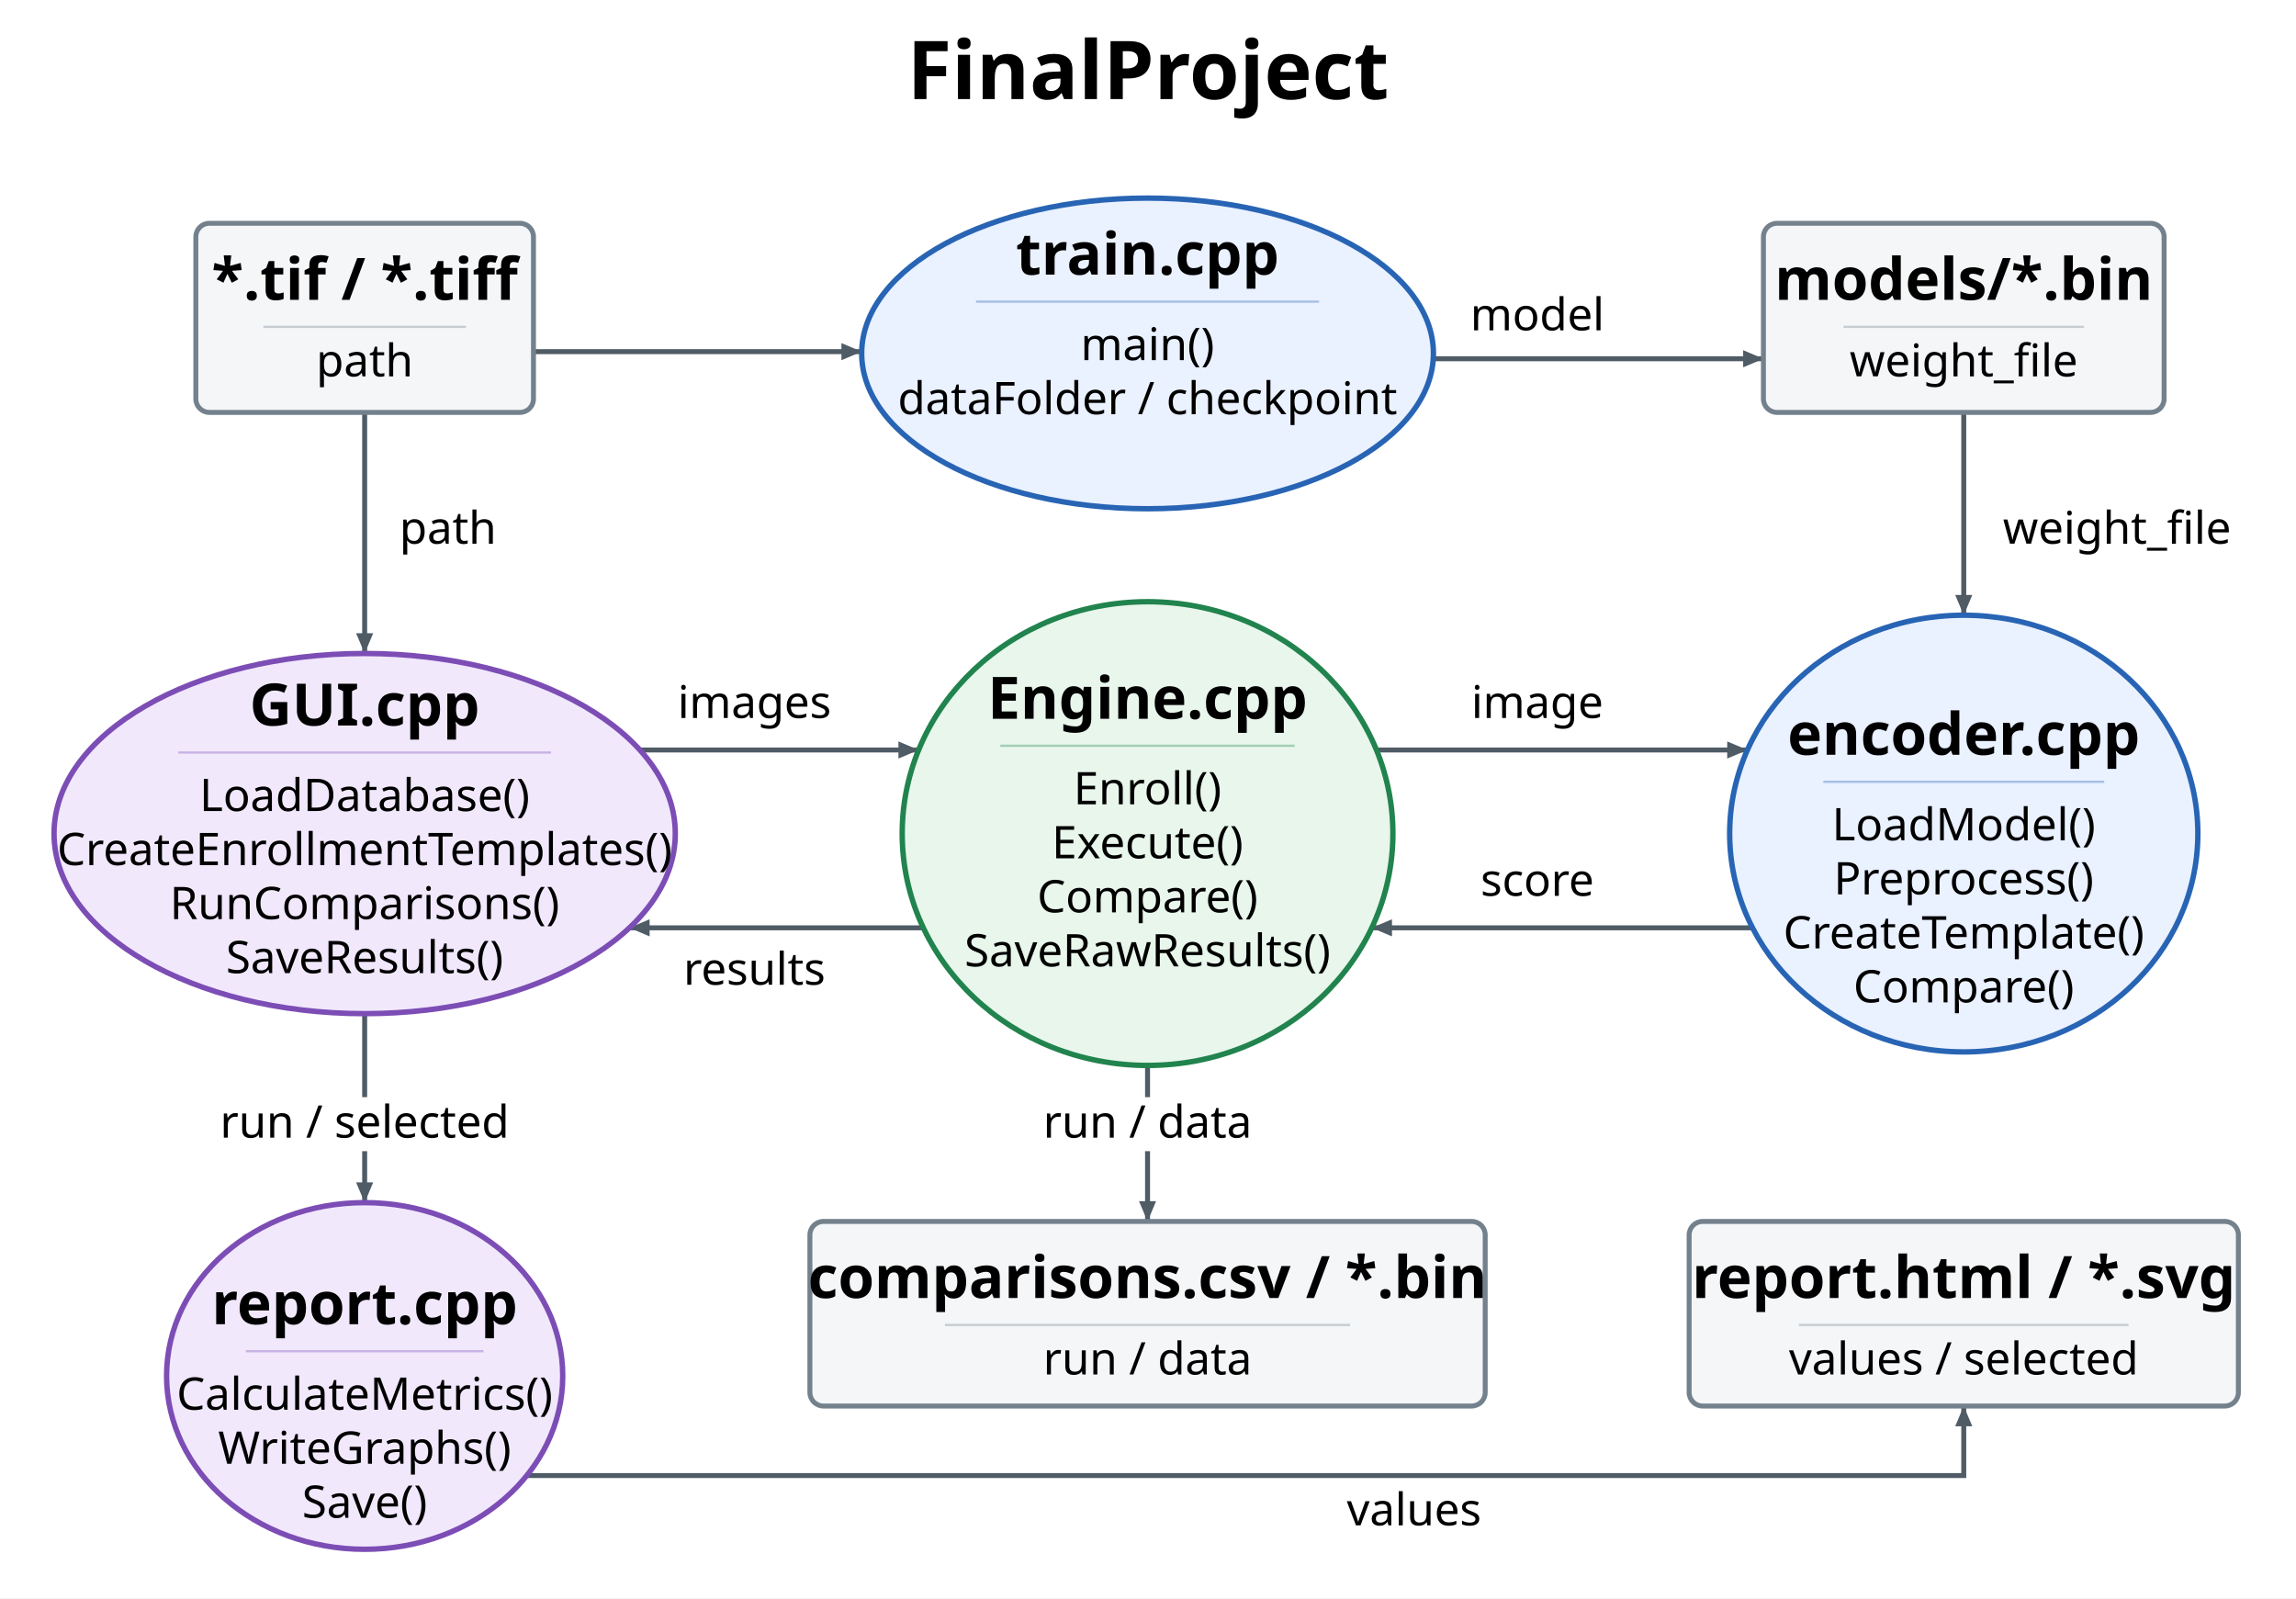
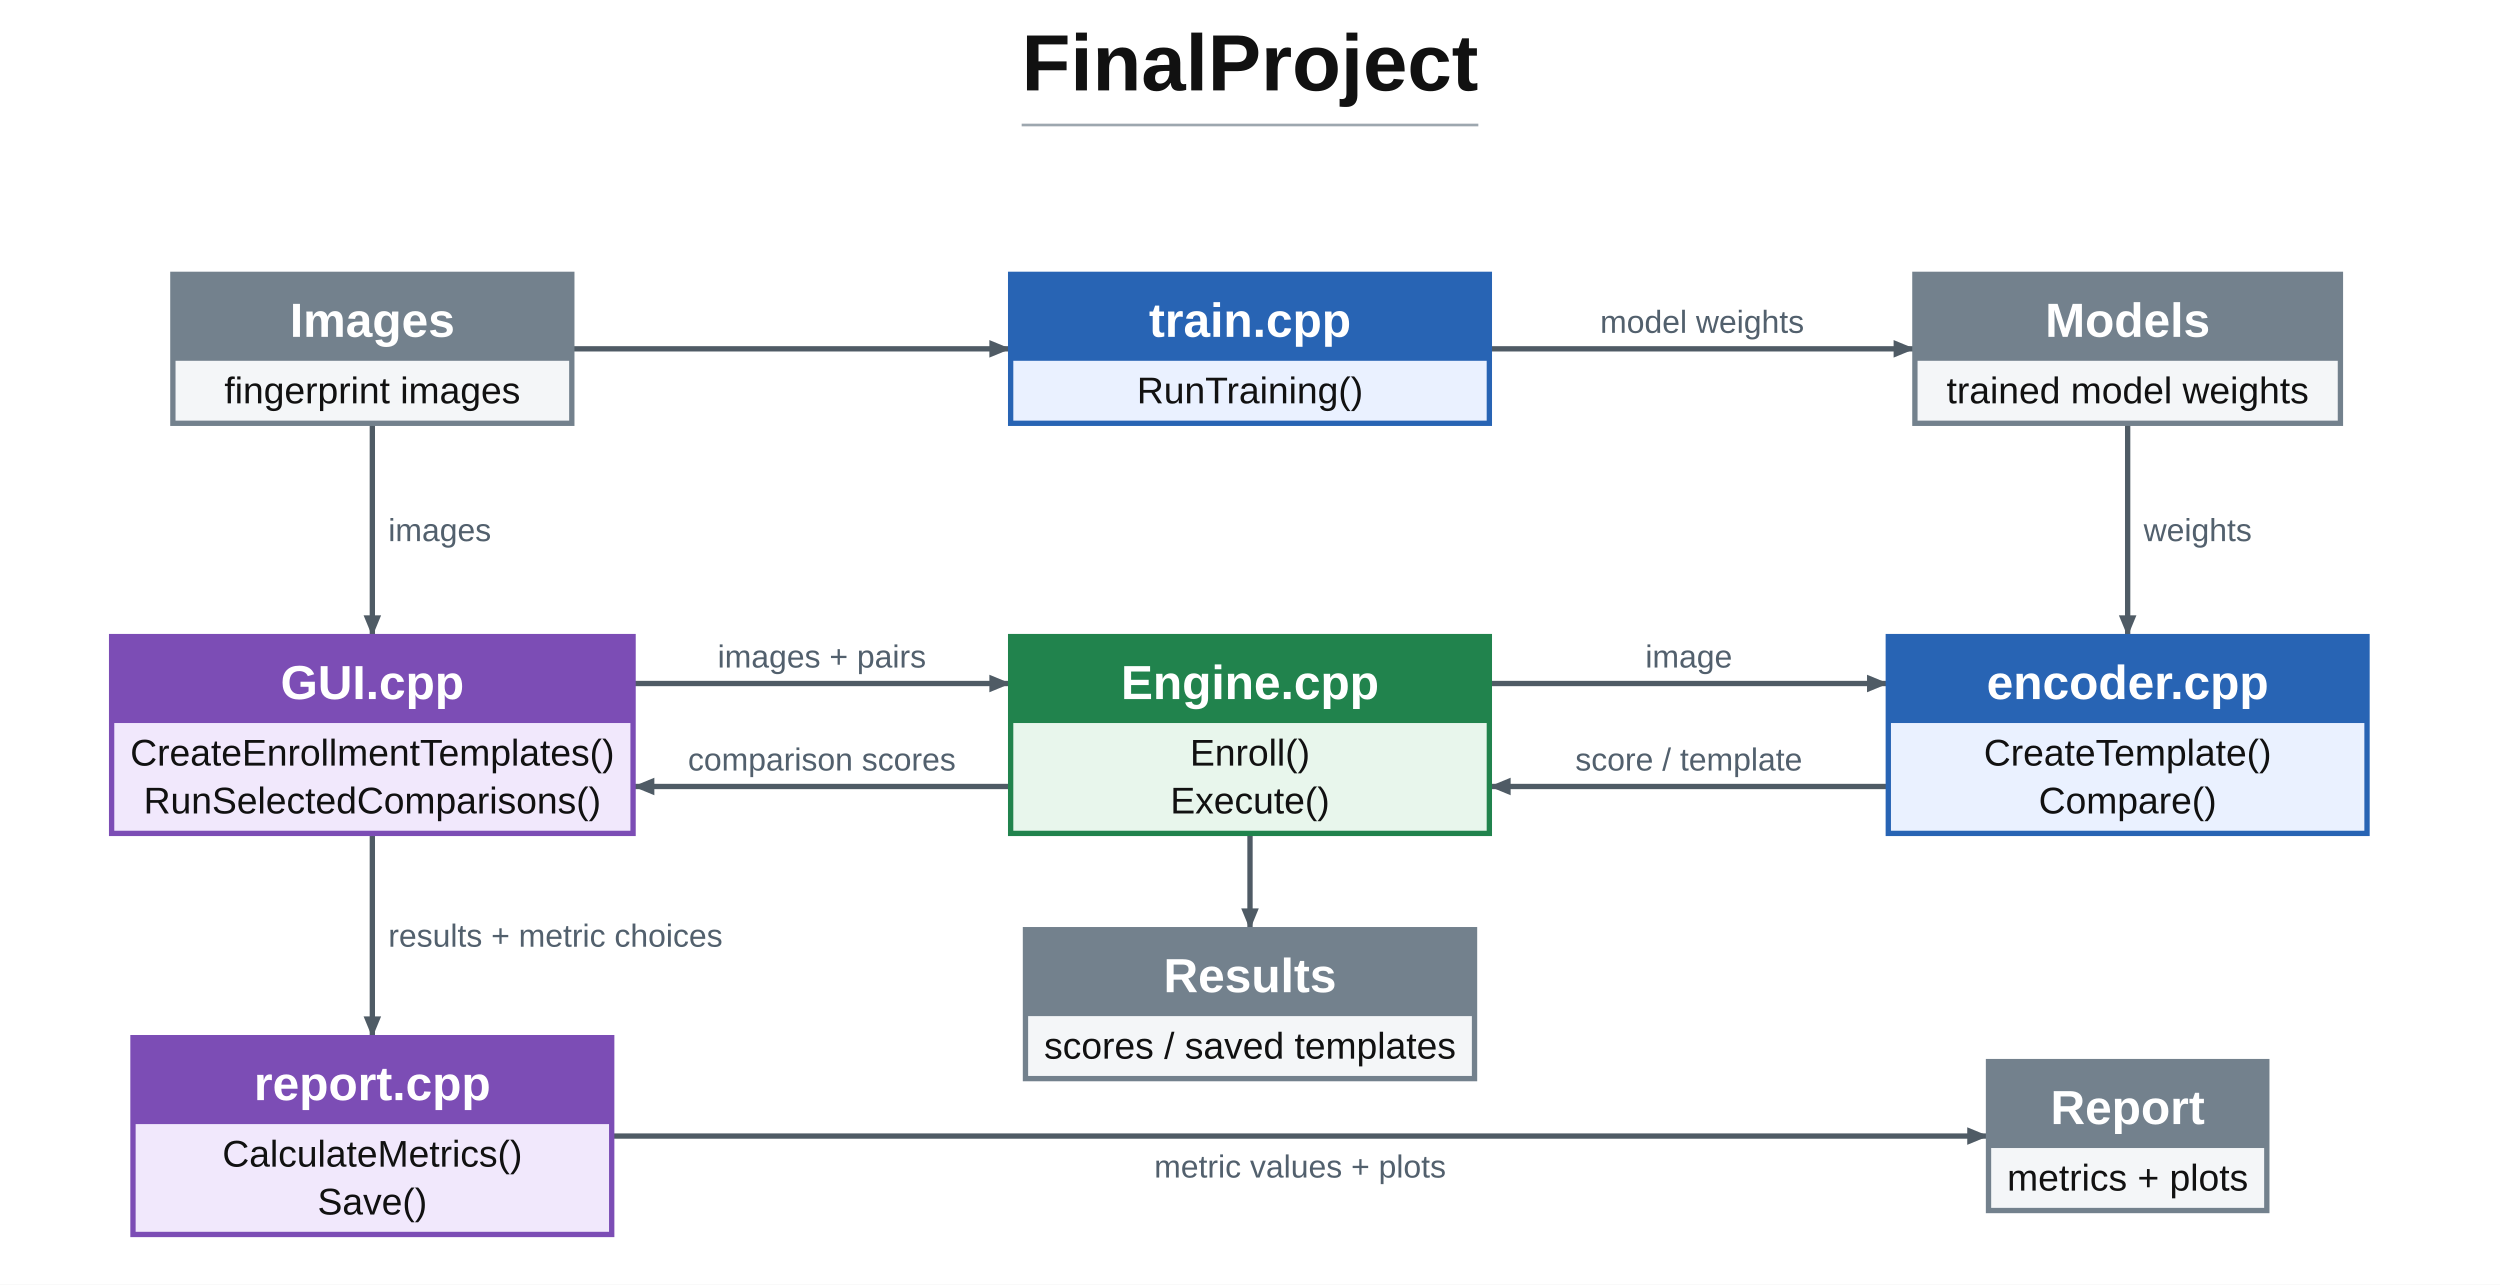
- <svg xmlns="http://www.w3.org/2000/svg" width="179.917mm" height="125.236mm" viewBox="0 0 510 355" role="img">
-   <rect width="510" height="355" fill="white" />
-   <text x="255.000" y="22.000" font-family="Apple SD Gothic Neo" font-size="18" font-weight="700" text-anchor="middle" fill="#000000">FinalProject</text>
-   <polyline points="118.500,78.105 191.404,78.105" fill="none" stroke="#4f5b65" stroke-width="1.1" />
-   <polygon points="191.404,78.105 186.904,76.205 186.904,80.005" fill="#4f5b65" />
-   <polyline points="318.363,79.685 391.700,79.685" fill="none" stroke="#4f5b65" stroke-width="1.1" />
-   <polygon points="391.7,79.685 387.2,77.785 387.2,81.585" fill="#4f5b65" />
-   <polyline points="81.000,91.600 81.000,145.150" fill="none" stroke="#4f5b65" stroke-width="1.1" />
-   <polygon points="81.0,145.15 82.9,140.65 79.1,140.65" fill="#4f5b65" />
-   <polyline points="436.200,91.600 436.200,136.650" fill="none" stroke="#4f5b65" stroke-width="1.1" />
-   <polygon points="436.2,136.65 438.1,132.15 434.3,132.15" fill="#4f5b65" />
-   <polyline points="142.118,166.585 204.064,166.585" fill="none" stroke="#4f5b65" stroke-width="1.1" />
-   <polygon points="204.064,166.585 199.564,164.685 199.564,168.485" fill="#4f5b65" />
-   <polyline points="205.106,206.085 139.795,206.085" fill="none" stroke="#4f5b65" stroke-width="1.1" />
-   <polygon points="139.795,206.085 144.295,207.985 144.295,204.185" fill="#4f5b65" />
-   <polyline points="305.736,166.585 388.160,166.585" fill="none" stroke="#4f5b65" stroke-width="1.1" />
-   <polygon points="388.16,166.585 383.66,164.685 383.66,168.485" fill="#4f5b65" />
-   <polyline points="389.294,206.085 304.694,206.085" fill="none" stroke="#4f5b65" stroke-width="1.1" />
-   <polygon points="304.694,206.085 309.194,207.985 309.194,204.185" fill="#4f5b65" />
-   <polyline points="81.000,225.150 81.000,267.125" fill="none" stroke="#4f5b65" stroke-width="1.1" />
-   <polygon points="81.0,267.125 82.9,262.625 79.1,262.625" fill="#4f5b65" />
-   <polyline points="254.900,236.650 254.900,271.300" fill="none" stroke="#4f5b65" stroke-width="1.1" />
-   <polygon points="254.9,271.3 256.8,266.8 253.0,266.8" fill="#4f5b65" />
-   <polyline points="117.013,327.745 436.200,327.745 436.200,312.300" fill="none" stroke="#4f5b65" stroke-width="1.1" />
-   <polygon points="436.2,312.3 434.3,316.8 438.1,316.8" fill="#4f5b65" />
-   <g data-file="*.tif / *.tiff" data-node="file" data-part="Shared">
-     <rect x="43.5" y="49.6" width="75" height="42" rx="3" fill="#f4f6f8" stroke="#73818d" stroke-width="1.1" />
-     <text x="81.000" y="66.600" font-family="Apple SD Gothic Neo" font-size="13" font-weight="700" text-anchor="middle" fill="#000000">*.tif / *.tiff</text>
-     <line x1="58.5" y1="72.6" x2="103.5" y2="72.6" stroke="#73818d" stroke-width="0.5" opacity="0.35" />
-     <text x="81.000" y="83.600" font-family="Apple SD Gothic Neo" font-size="10" font-weight="400" text-anchor="middle" fill="#000000">path</text>
+ <svg xmlns="http://www.w3.org/2000/svg" width="297mm" height="152.607mm" viewBox="0 0 940 483" role="img">
+   <rect width="940" height="483" fill="white" />
+   <line data-role="title-rule" x1="384.145" y1="47" x2="555.855" y2="47" stroke="#73818d" stroke-width="1" opacity="0.7" />
+   <g data-from="Images" data-to="train.cpp" data-relation="flow">
+     <polyline points="215.000,131.160 380.000,131.160" fill="none" stroke="#4f5b65" stroke-width="2" />
+     <polygon points="380.0,131.16 372.0,134.46 372.0,127.86" fill="#4f5b65" />
  </g>
-   <g data-file="train.cpp" data-node="file" data-part="Algorithm">
-     <ellipse cx="254.9" cy="78.5" rx="63.5" ry="34.5" fill="#eaf1ff" stroke="#2864b4" stroke-width="1.2" />
-     <text x="254.900" y="61.000" font-family="Apple SD Gothic Neo" font-size="13" font-weight="700" text-anchor="middle" fill="#000000">train.cpp</text>
-     <line x1="216.8" y1="67.0" x2="293.0" y2="67.0" stroke="#2864b4" stroke-width="0.5" opacity="0.35" />
-     <text x="254.900" y="80.000" font-family="Apple SD Gothic Neo" font-size="10" font-weight="400" text-anchor="middle" fill="#000000">main()</text>
-     <text x="254.900" y="92.000" font-family="Apple SD Gothic Neo" font-size="10" font-weight="400" text-anchor="middle" fill="#000000">dataFolder / checkpoint</text>
+   <g data-from="train.cpp" data-to="Models" data-relation="flow">
+     <polyline points="560.000,131.160 720.000,131.160" fill="none" stroke="#4f5b65" stroke-width="2" />
+     <polygon points="720.0,131.16 712.0,134.46 712.0,127.86" fill="#4f5b65" />
  </g>
-   <g data-file="models/*.bin" data-node="file" data-part="Shared">
-     <rect x="391.7" y="49.6" width="89" height="42" rx="3" fill="#f4f6f8" stroke="#73818d" stroke-width="1.1" />
-     <text x="436.200" y="66.600" font-family="Apple SD Gothic Neo" font-size="13" font-weight="700" text-anchor="middle" fill="#000000">models/*.bin</text>
-     <line x1="409.5" y1="72.6" x2="462.9" y2="72.6" stroke="#73818d" stroke-width="0.5" opacity="0.35" />
-     <text x="436.200" y="83.600" font-family="Apple SD Gothic Neo" font-size="10" font-weight="400" text-anchor="middle" fill="#000000">weight_file</text>
+   <g data-from="Images" data-to="GUI.cpp" data-relation="flow">
+     <polyline points="140.000,159.160 140.000,239.360" fill="none" stroke="#4f5b65" stroke-width="2" />
+     <polygon points="140.0,239.36 136.7,231.36 143.3,231.36" fill="#4f5b65" />
  </g>
-   <g data-file="GUI.cpp" data-node="file" data-part="GUI">
-     <ellipse cx="81.0" cy="185.15" rx="69.0" ry="40.0" fill="#f1e8fc" stroke="#7c4db5" stroke-width="1.2" />
-     <text x="81.000" y="161.150" font-family="Apple SD Gothic Neo" font-size="13" font-weight="700" text-anchor="middle" fill="#000000">GUI.cpp</text>
-     <line x1="39.6" y1="167.15" x2="122.4" y2="167.15" stroke="#7c4db5" stroke-width="0.5" opacity="0.35" />
-     <text x="81.000" y="180.150" font-family="Apple SD Gothic Neo" font-size="10" font-weight="400" text-anchor="middle" fill="#000000">LoadDatabase()</text>
-     <text x="81.000" y="192.150" font-family="Apple SD Gothic Neo" font-size="10" font-weight="400" text-anchor="middle" fill="#000000">CreateEnrollmentTemplates()</text>
-     <text x="81.000" y="204.150" font-family="Apple SD Gothic Neo" font-size="10" font-weight="400" text-anchor="middle" fill="#000000">RunComparisons()</text>
-     <text x="81.000" y="216.150" font-family="Apple SD Gothic Neo" font-size="10" font-weight="400" text-anchor="middle" fill="#000000">SaveResults()</text>
+   <g data-from="Models" data-to="encoder.cpp" data-relation="flow">
+     <polyline points="800.000,159.160 800.000,239.360" fill="none" stroke="#4f5b65" stroke-width="2" />
+     <polygon points="800.0,239.36 796.7,231.36 803.3,231.36" fill="#4f5b65" />
  </g>
-   <g data-file="Engine.cpp" data-node="file" data-part="Engine">
-     <ellipse cx="254.9" cy="185.15" rx="54.5" ry="51.5" fill="#e8f6ec" stroke="#21834d" stroke-width="1.2" />
-     <text x="254.900" y="159.650" font-family="Apple SD Gothic Neo" font-size="13" font-weight="700" text-anchor="middle" fill="#000000">Engine.cpp</text>
-     <line x1="222.2" y1="165.65" x2="287.6" y2="165.65" stroke="#21834d" stroke-width="0.5" opacity="0.35" />
-     <text x="254.900" y="178.650" font-family="Apple SD Gothic Neo" font-size="10" font-weight="400" text-anchor="middle" fill="#000000">Enroll()</text>
-     <text x="254.900" y="190.650" font-family="Apple SD Gothic Neo" font-size="10" font-weight="400" text-anchor="middle" fill="#000000">Execute()</text>
-     <text x="254.900" y="202.650" font-family="Apple SD Gothic Neo" font-size="10" font-weight="400" text-anchor="middle" fill="#000000">Compare()</text>
-     <text x="254.900" y="214.650" font-family="Apple SD Gothic Neo" font-size="10" font-weight="400" text-anchor="middle" fill="#000000">SaveRawResults()</text>
+   <g data-from="GUI.cpp" data-to="Engine.cpp" data-relation="flow">
+     <polyline points="238.035,257.000 380.000,257.000" fill="none" stroke="#4f5b65" stroke-width="2" />
+     <polygon points="380.0,257.0 372.0,260.3 372.0,253.7" fill="#4f5b65" />
  </g>
-   <g data-file="encoder.cpp" data-node="file" data-part="Algorithm">
-     <ellipse cx="436.2" cy="185.15" rx="52.0" ry="48.5" fill="#eaf1ff" stroke="#2864b4" stroke-width="1.2" />
-     <text x="436.200" y="167.650" font-family="Apple SD Gothic Neo" font-size="13" font-weight="700" text-anchor="middle" fill="#000000">encoder.cpp</text>
-     <line x1="405" y1="173.65" x2="467.4" y2="173.65" stroke="#2864b4" stroke-width="0.5" opacity="0.35" />
-     <text x="436.200" y="186.650" font-family="Apple SD Gothic Neo" font-size="10" font-weight="400" text-anchor="middle" fill="#000000">LoadModel()</text>
-     <text x="436.200" y="198.650" font-family="Apple SD Gothic Neo" font-size="10" font-weight="400" text-anchor="middle" fill="#000000">Preprocess()</text>
-     <text x="436.200" y="210.650" font-family="Apple SD Gothic Neo" font-size="10" font-weight="400" text-anchor="middle" fill="#000000">CreateTemplate()</text>
-     <text x="436.200" y="222.650" font-family="Apple SD Gothic Neo" font-size="10" font-weight="400" text-anchor="middle" fill="#000000">Compare()</text>
+   <g data-from="Engine.cpp" data-to="GUI.cpp" data-relation="flow">
+     <polyline points="380.000,295.720 238.035,295.720" fill="none" stroke="#4f5b65" stroke-width="2" />
+     <polygon points="238.035,295.72 246.035,292.42 246.035,299.02" fill="#4f5b65" />
  </g>
-   <g data-file="report.cpp" data-node="file" data-part="GUI">
-     <ellipse cx="81.0" cy="305.625" rx="44.0" ry="38.5" fill="#f1e8fc" stroke="#7c4db5" stroke-width="1.2" />
-     <text x="81.000" y="294.125" font-family="Apple SD Gothic Neo" font-size="13" font-weight="700" text-anchor="middle" fill="#000000">report.cpp</text>
-     <line x1="54.6" y1="300.125" x2="107.4" y2="300.125" stroke="#7c4db5" stroke-width="0.5" opacity="0.35" />
-     <text x="81.000" y="313.125" font-family="Apple SD Gothic Neo" font-size="10" font-weight="400" text-anchor="middle" fill="#000000">CalculateMetrics()</text>
-     <text x="81.000" y="325.125" font-family="Apple SD Gothic Neo" font-size="10" font-weight="400" text-anchor="middle" fill="#000000">WriteGraphs()</text>
-     <text x="81.000" y="337.125" font-family="Apple SD Gothic Neo" font-size="10" font-weight="400" text-anchor="middle" fill="#000000">Save()</text>
+   <g data-from="Engine.cpp" data-to="encoder.cpp" data-relation="flow">
+     <polyline points="560.000,257.000 710.000,257.000" fill="none" stroke="#4f5b65" stroke-width="2" />
+     <polygon points="710.0,257.0 702.0,260.3 702.0,253.7" fill="#4f5b65" />
  </g>
-   <g data-file="comparisons.csv / *.bin" data-node="file" data-part="Shared">
-     <rect x="179.9" y="271.3" width="150" height="41" rx="3" fill="#f4f6f8" stroke="#73818d" stroke-width="1.1" />
-     <text x="254.900" y="288.300" font-family="Apple SD Gothic Neo" font-size="13" font-weight="700" text-anchor="middle" fill="#000000">comparisons.csv / *.bin</text>
-     <line x1="209.9" y1="294.3" x2="299.9" y2="294.3" stroke="#73818d" stroke-width="0.5" opacity="0.35" />
-     <text x="254.900" y="305.300" font-family="Apple SD Gothic Neo" font-size="10" font-weight="400" text-anchor="middle" fill="#000000">run / data</text>
+   <g data-from="encoder.cpp" data-to="Engine.cpp" data-relation="flow">
+     <polyline points="710.000,295.720 560.000,295.720" fill="none" stroke="#4f5b65" stroke-width="2" />
+     <polygon points="560.0,295.72 568.0,292.42 568.0,299.02" fill="#4f5b65" />
  </g>
-   <g data-file="report.html / *.svg" data-node="file" data-part="Shared">
-     <rect x="375.2" y="271.3" width="122" height="41" rx="3" fill="#f4f6f8" stroke="#73818d" stroke-width="1.1" />
-     <text x="436.200" y="288.300" font-family="Apple SD Gothic Neo" font-size="13" font-weight="700" text-anchor="middle" fill="#000000">report.html / *.svg</text>
-     <line x1="399.6" y1="294.3" x2="472.8" y2="294.3" stroke="#73818d" stroke-width="0.5" opacity="0.35" />
-     <text x="436.200" y="305.300" font-family="Apple SD Gothic Neo" font-size="10" font-weight="400" text-anchor="middle" fill="#000000">values / selected</text>
+   <g data-from="GUI.cpp" data-to="report.cpp" data-relation="flow">
+     <polyline points="140.000,313.360 140.000,390.160" fill="none" stroke="#4f5b65" stroke-width="2" />
+     <polygon points="140.0,390.16 136.7,382.16 143.3,382.16" fill="#4f5b65" />
  </g>
-   <rect x="326.435" y="64.365" width="30.089" height="12" rx="1" fill="white" stroke="none" />
-   <text x="341.480" y="73.365" font-family="Apple SD Gothic Neo" font-size="10" font-weight="400" text-anchor="middle" fill="#000000">model</text>
-   <rect x="87.985" y="111.765" width="23.03" height="12" rx="1" fill="white" stroke="none" />
-   <text x="99.500" y="120.765" font-family="Apple SD Gothic Neo" font-size="10" font-weight="400" text-anchor="middle" fill="#000000">path</text>
-   <rect x="445.941" y="111.765" width="48.599" height="12" rx="1" fill="white" stroke="none" />
-   <text x="470.240" y="120.765" font-family="Apple SD Gothic Neo" font-size="10" font-weight="400" text-anchor="middle" fill="#000000">weight_file</text>
-   <rect x="150.99" y="150.475" width="33.179" height="12" rx="1" fill="white" stroke="none" />
-   <text x="167.580" y="159.475" font-family="Apple SD Gothic Neo" font-size="10" font-weight="400" text-anchor="middle" fill="#000000">images</text>
-   <rect x="151.665" y="209.725" width="31.829" height="12" rx="1" fill="white" stroke="none" />
-   <text x="167.580" y="218.725" font-family="Apple SD Gothic Neo" font-size="10" font-weight="400" text-anchor="middle" fill="#000000">results</text>
-   <rect x="326.965" y="150.475" width="29.029" height="12" rx="1" fill="white" stroke="none" />
-   <text x="341.480" y="159.475" font-family="Apple SD Gothic Neo" font-size="10" font-weight="400" text-anchor="middle" fill="#000000">image</text>
-   <rect x="328.255" y="189.975" width="26.45" height="12" rx="1" fill="white" stroke="none" />
-   <text x="341.480" y="198.975" font-family="Apple SD Gothic Neo" font-size="10" font-weight="400" text-anchor="middle" fill="#000000">score</text>
-   <rect x="50.141" y="243.695" width="61.719" height="12" rx="1" fill="white" stroke="none" />
-   <text x="81.000" y="252.695" font-family="Apple SD Gothic Neo" font-size="10" font-weight="400" text-anchor="middle" fill="#000000">run / selected</text>
-   <rect x="232.325" y="243.695" width="45.149" height="12" rx="1" fill="white" stroke="none" />
-   <text x="254.900" y="252.695" font-family="Apple SD Gothic Neo" font-size="10" font-weight="400" text-anchor="middle" fill="#000000">run / data</text>
-   <rect x="298.995" y="329.805" width="30.209" height="12" rx="1" fill="white" stroke="none" />
-   <text x="314.100" y="338.805" font-family="Apple SD Gothic Neo" font-size="10" font-weight="400" text-anchor="middle" fill="#000000">values</text>
+   <g data-from="Engine.cpp" data-to="Results" data-relation="flow">
+     <polyline points="470.000,313.360 470.000,349.560" fill="none" stroke="#4f5b65" stroke-width="2" />
+     <polygon points="470.0,349.56 466.7,341.56 473.3,341.56" fill="#4f5b65" />
+   </g>
+   <g data-from="report.cpp" data-to="Report" data-relation="flow">
+     <polyline points="230.000,427.160 747.680,427.160" fill="none" stroke="#4f5b65" stroke-width="2" />
+     <polygon points="747.68,427.16 739.68,430.46 739.68,423.86" fill="#4f5b65" />
+   </g>
+   <g data-file="Images" data-node="file" data-part="Shared" data-source="">
+     <rect x="65.0" y="103.16" width="150" height="56" fill="#f4f6f8" stroke="#73818d" stroke-width="2" />
+     <rect data-role="filename-header" x="65.0" y="103.16" width="150" height="32.5" fill="#73818d" />
+     <text x="140.000" y="126.660" font-family="Arial" font-size="18" font-weight="700" text-anchor="middle" fill="#ffffff">Images</text>
+     <text x="140.000" y="151.660" font-family="Arial" font-size="14" font-weight="400" text-anchor="middle" fill="#111111">fingerprint images</text>
+   </g>
+   <g data-file="train.cpp" data-node="file" data-part="Algorithm" data-source="src/Algorithm/train.cpp">
+     <rect x="380.0" y="103.16" width="180" height="56" fill="#eaf1ff" stroke="#2864b4" stroke-width="2" />
+     <rect data-role="filename-header" x="380.0" y="103.16" width="180" height="32.5" fill="#2864b4" />
+     <text x="470.000" y="126.660" font-family="Arial" font-size="18" font-weight="700" text-anchor="middle" fill="#ffffff">train.cpp</text>
+     <text x="470.000" y="151.660" font-family="Arial" font-size="14" font-weight="400" text-anchor="middle" fill="#111111">RunTraining()</text>
+   </g>
+   <g data-file="Models" data-node="file" data-part="Shared" data-source="">
+     <rect x="720.0" y="103.16" width="160" height="56" fill="#f4f6f8" stroke="#73818d" stroke-width="2" />
+     <rect data-role="filename-header" x="720.0" y="103.16" width="160" height="32.5" fill="#73818d" />
+     <text x="800.000" y="126.660" font-family="Arial" font-size="18" font-weight="700" text-anchor="middle" fill="#ffffff">Models</text>
+     <text x="800.000" y="151.660" font-family="Arial" font-size="14" font-weight="400" text-anchor="middle" fill="#111111">trained model weights</text>
+   </g>
+   <g data-file="GUI.cpp" data-node="file" data-part="GUI" data-source="src/GUI/GUI.cpp">
+     <rect x="41.965" y="239.36" width="196.07" height="74" fill="#f1e8fc" stroke="#7c4db5" stroke-width="2" />
+     <rect data-role="filename-header" x="41.965" y="239.36" width="196.07" height="32.5" fill="#7c4db5" />
+     <text x="140.000" y="262.860" font-family="Arial" font-size="18" font-weight="700" text-anchor="middle" fill="#ffffff">GUI.cpp</text>
+     <text x="140.000" y="287.860" font-family="Arial" font-size="14" font-weight="400" text-anchor="middle" fill="#111111">CreateEnrollmentTemplates()</text>
+     <text x="140.000" y="305.860" font-family="Arial" font-size="14" font-weight="400" text-anchor="middle" fill="#111111">RunSelectedComparisons()</text>
+   </g>
+   <g data-file="Engine.cpp" data-node="file" data-part="Engine" data-source="src/Engine/Engine.cpp">
+     <rect x="380.0" y="239.36" width="180" height="74" fill="#e8f6ec" stroke="#21834d" stroke-width="2" />
+     <rect data-role="filename-header" x="380.0" y="239.36" width="180" height="32.5" fill="#21834d" />
+     <text x="470.000" y="262.860" font-family="Arial" font-size="18" font-weight="700" text-anchor="middle" fill="#ffffff">Engine.cpp</text>
+     <text x="470.000" y="287.860" font-family="Arial" font-size="14" font-weight="400" text-anchor="middle" fill="#111111">Enroll()</text>
+     <text x="470.000" y="305.860" font-family="Arial" font-size="14" font-weight="400" text-anchor="middle" fill="#111111">Execute()</text>
+   </g>
+   <g data-file="encoder.cpp" data-node="file" data-part="Algorithm" data-source="src/Algorithm/encoder.cpp">
+     <rect x="710.0" y="239.36" width="180" height="74" fill="#eaf1ff" stroke="#2864b4" stroke-width="2" />
+     <rect data-role="filename-header" x="710.0" y="239.36" width="180" height="32.5" fill="#2864b4" />
+     <text x="800.000" y="262.860" font-family="Arial" font-size="18" font-weight="700" text-anchor="middle" fill="#ffffff">encoder.cpp</text>
+     <text x="800.000" y="287.860" font-family="Arial" font-size="14" font-weight="400" text-anchor="middle" fill="#111111">CreateTemplate()</text>
+     <text x="800.000" y="305.860" font-family="Arial" font-size="14" font-weight="400" text-anchor="middle" fill="#111111">Compare()</text>
+   </g>
+   <g data-file="report.cpp" data-node="file" data-part="GUI" data-source="src/GUI/report.cpp">
+     <rect x="50.0" y="390.16" width="180" height="74" fill="#f1e8fc" stroke="#7c4db5" stroke-width="2" />
+     <rect data-role="filename-header" x="50.0" y="390.16" width="180" height="32.5" fill="#7c4db5" />
+     <text x="140.000" y="413.660" font-family="Arial" font-size="18" font-weight="700" text-anchor="middle" fill="#ffffff">report.cpp</text>
+     <text x="140.000" y="438.660" font-family="Arial" font-size="14" font-weight="400" text-anchor="middle" fill="#111111">CalculateMetrics()</text>
+     <text x="140.000" y="456.660" font-family="Arial" font-size="14" font-weight="400" text-anchor="middle" fill="#111111">Save()</text>
+   </g>
+   <g data-file="Results" data-node="file" data-part="Shared" data-source="">
+     <rect x="385.576" y="349.56" width="168.848" height="56" fill="#f4f6f8" stroke="#73818d" stroke-width="2" />
+     <rect data-role="filename-header" x="385.576" y="349.56" width="168.848" height="32.5" fill="#73818d" />
+     <text x="470.000" y="373.060" font-family="Arial" font-size="18" font-weight="700" text-anchor="middle" fill="#ffffff">Results</text>
+     <text x="470.000" y="398.060" font-family="Arial" font-size="14" font-weight="400" text-anchor="middle" fill="#111111">scores / saved templates</text>
+   </g>
+   <g data-file="Report" data-node="file" data-part="Shared" data-source="">
+     <rect x="747.68" y="399.16" width="104.641" height="56" fill="#f4f6f8" stroke="#73818d" stroke-width="2" />
+     <rect data-role="filename-header" x="747.68" y="399.16" width="104.641" height="32.5" fill="#73818d" />
+     <text x="800.000" y="422.660" font-family="Arial" font-size="18" font-weight="700" text-anchor="middle" fill="#ffffff">Report</text>
+     <text x="800.000" y="447.660" font-family="Arial" font-size="14" font-weight="400" text-anchor="middle" fill="#111111">metrics + plots</text>
+   </g>
+   <text x="470.000" y="34.000" font-family="Arial" font-size="30" font-weight="700" text-anchor="middle" fill="#111111">FinalProject</text>
+   <text data-role="edge-label" data-placement="above" data-from="train.cpp" data-to="Models" data-segment="560.00000,131.16000 720.00000,131.16000" x="640.000" y="125.160" font-family="Arial" font-size="12" font-weight="400" text-anchor="middle" fill="#52606d">model weights</text>
+   <text data-role="edge-label" data-placement="right" data-from="Images" data-to="GUI.cpp" data-segment="140.00000,159.16000 140.00000,239.36000" x="146.000" y="203.460" font-family="Arial" font-size="12" font-weight="400" text-anchor="start" fill="#52606d">images</text>
+   <text data-role="edge-label" data-placement="right" data-from="Models" data-to="encoder.cpp" data-segment="800.00000,159.16000 800.00000,239.36000" x="806.000" y="203.460" font-family="Arial" font-size="12" font-weight="400" text-anchor="start" fill="#52606d">weights</text>
+   <text data-role="edge-label" data-placement="above" data-from="GUI.cpp" data-to="Engine.cpp" data-segment="238.03516,257.00000 380.00000,257.00000" x="309.018" y="251.000" font-family="Arial" font-size="12" font-weight="400" text-anchor="middle" fill="#52606d">images + pairs</text>
+   <text data-role="edge-label" data-placement="above" data-from="Engine.cpp" data-to="GUI.cpp" data-segment="380.00000,295.72000 238.03516,295.72000" x="309.018" y="289.720" font-family="Arial" font-size="12" font-weight="400" text-anchor="middle" fill="#52606d">comparison scores</text>
+   <text data-role="edge-label" data-placement="above" data-from="Engine.cpp" data-to="encoder.cpp" data-segment="560.00000,257.00000 710.00000,257.00000" x="635.000" y="251.000" font-family="Arial" font-size="12" font-weight="400" text-anchor="middle" fill="#52606d">image</text>
+   <text data-role="edge-label" data-placement="above" data-from="encoder.cpp" data-to="Engine.cpp" data-segment="710.00000,295.72000 560.00000,295.72000" x="635.000" y="289.720" font-family="Arial" font-size="12" font-weight="400" text-anchor="middle" fill="#52606d">score / template</text>
+   <text data-role="edge-label" data-placement="right" data-from="GUI.cpp" data-to="report.cpp" data-segment="140.00000,313.36000 140.00000,390.16000" x="146.000" y="355.960" font-family="Arial" font-size="12" font-weight="400" text-anchor="start" fill="#52606d">results + metric choices</text>
+   <text data-role="edge-label" data-placement="below" data-from="report.cpp" data-to="Report" data-segment="230.00000,427.16000 747.67969,427.16000" x="488.840" y="442.760" font-family="Arial" font-size="12" font-weight="400" text-anchor="middle" fill="#52606d">metric values + plots</text>
</svg>
